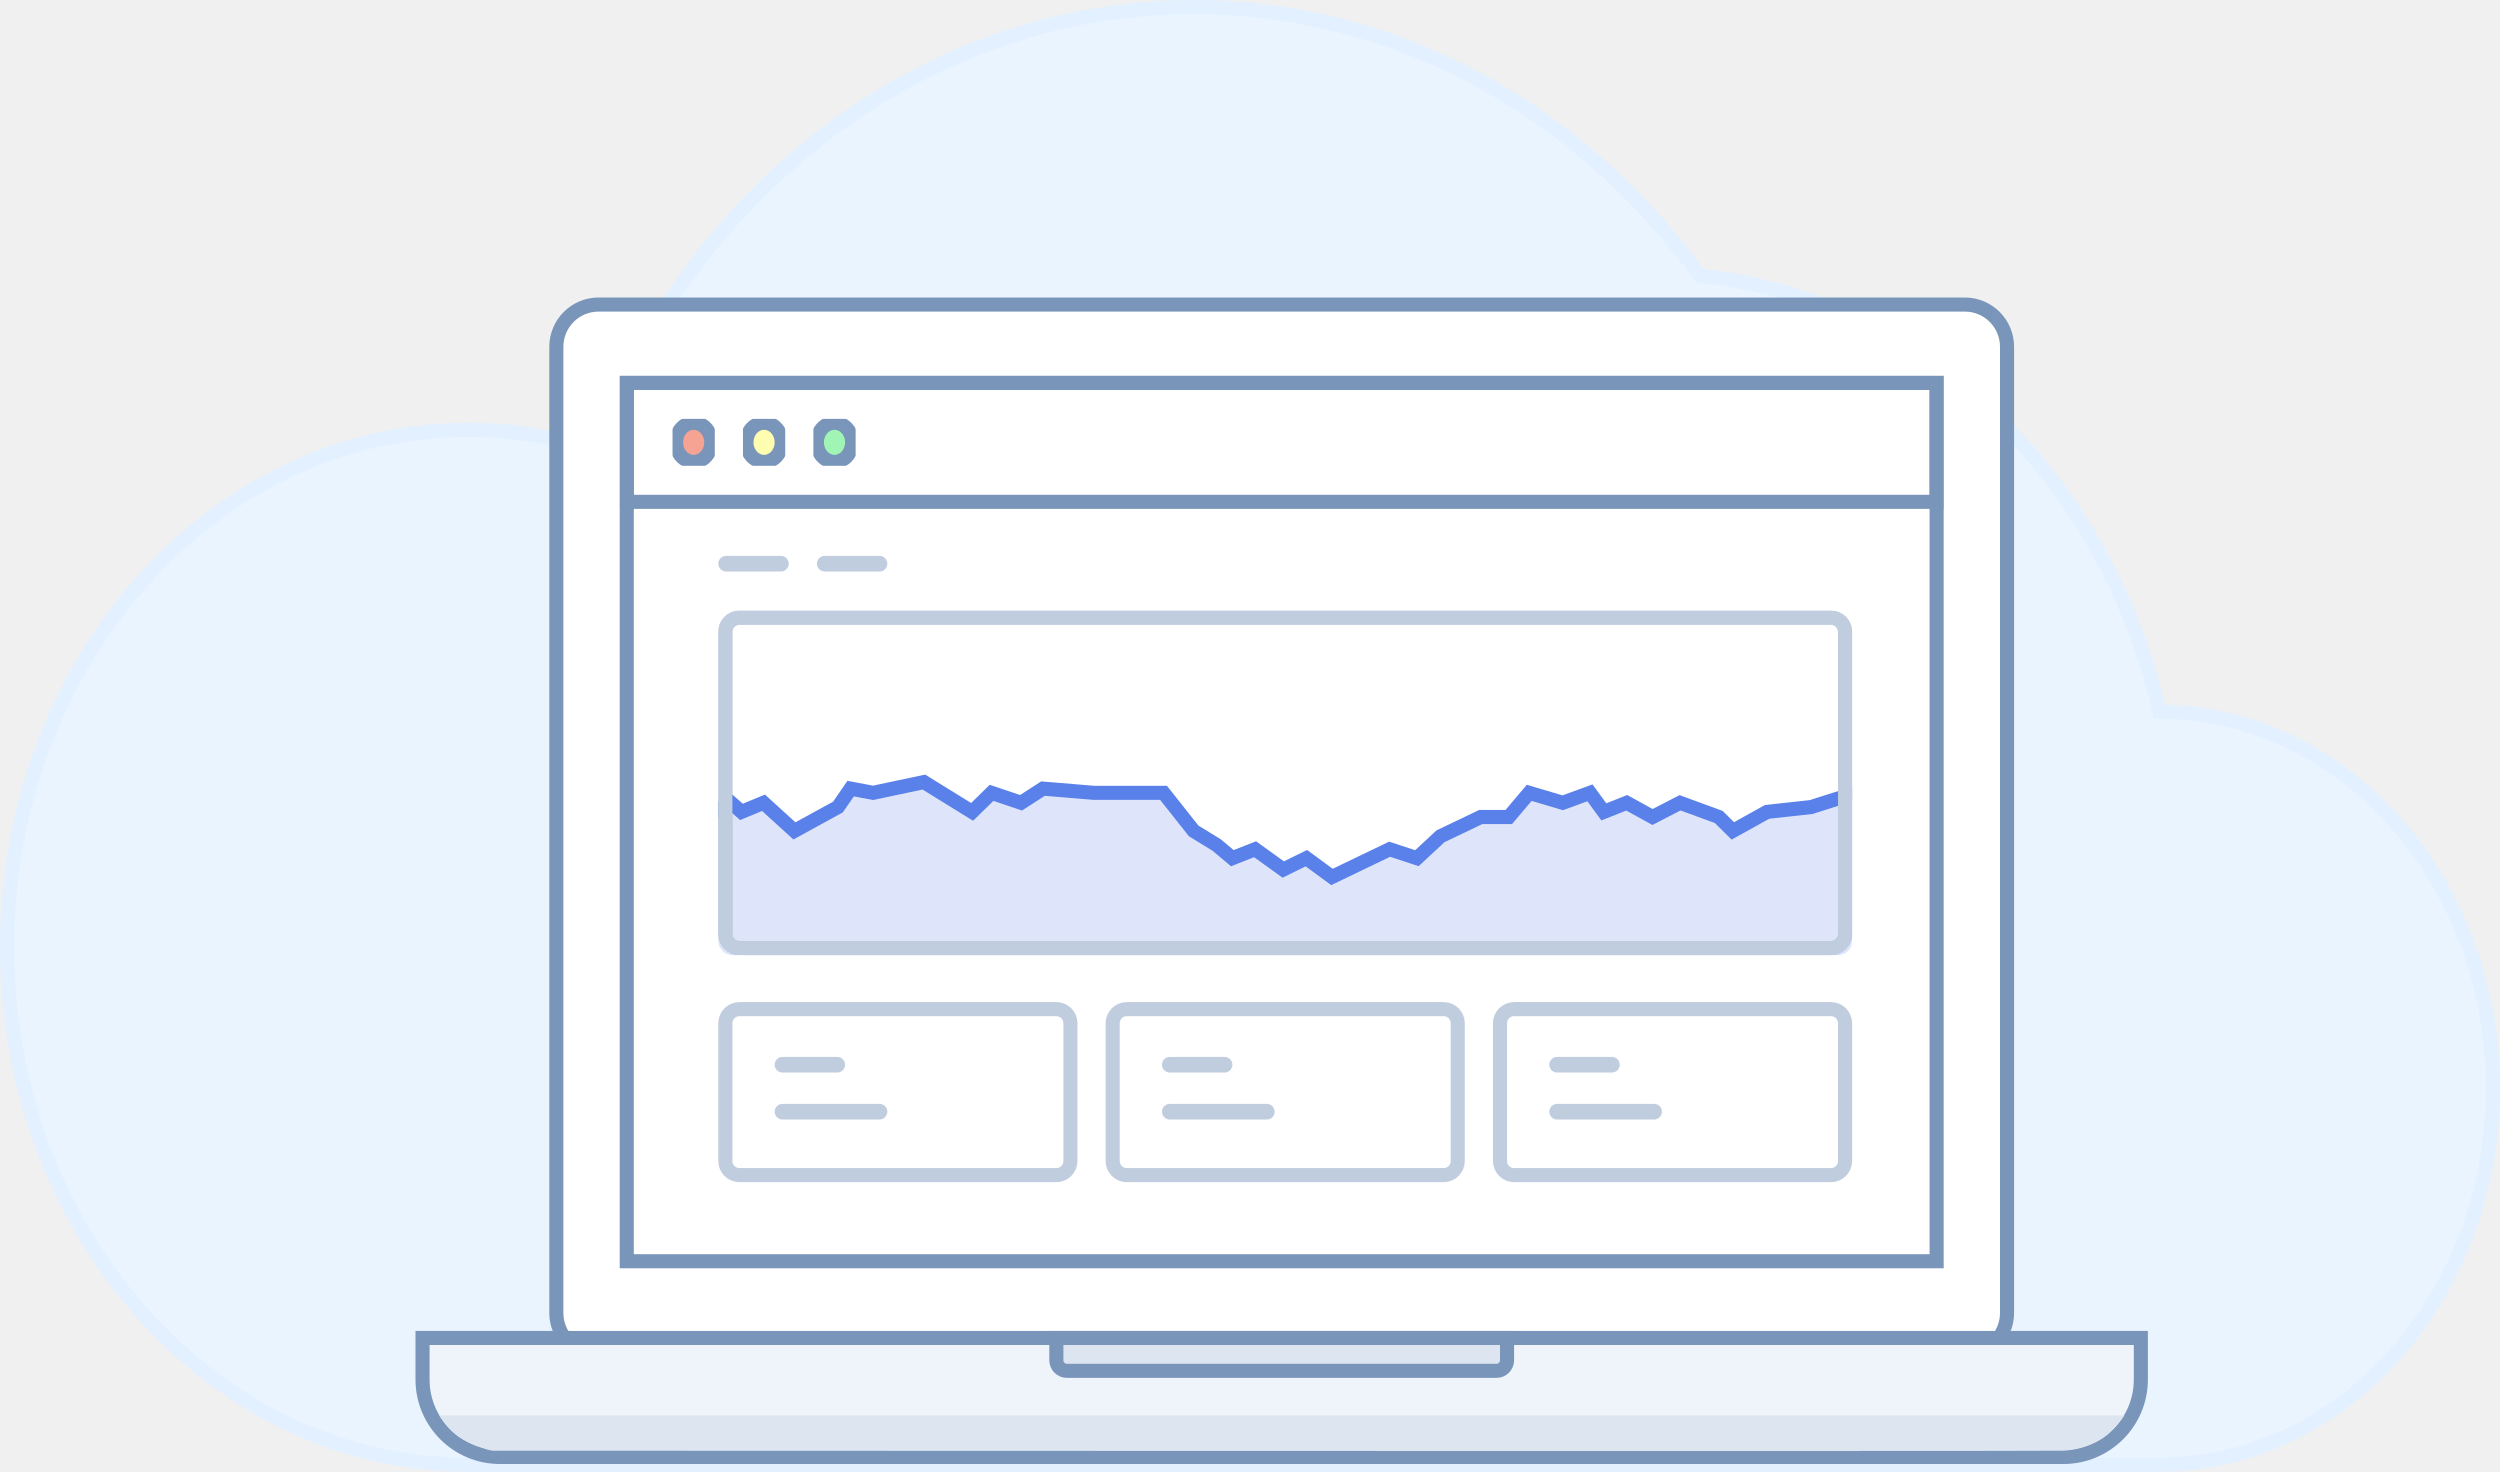
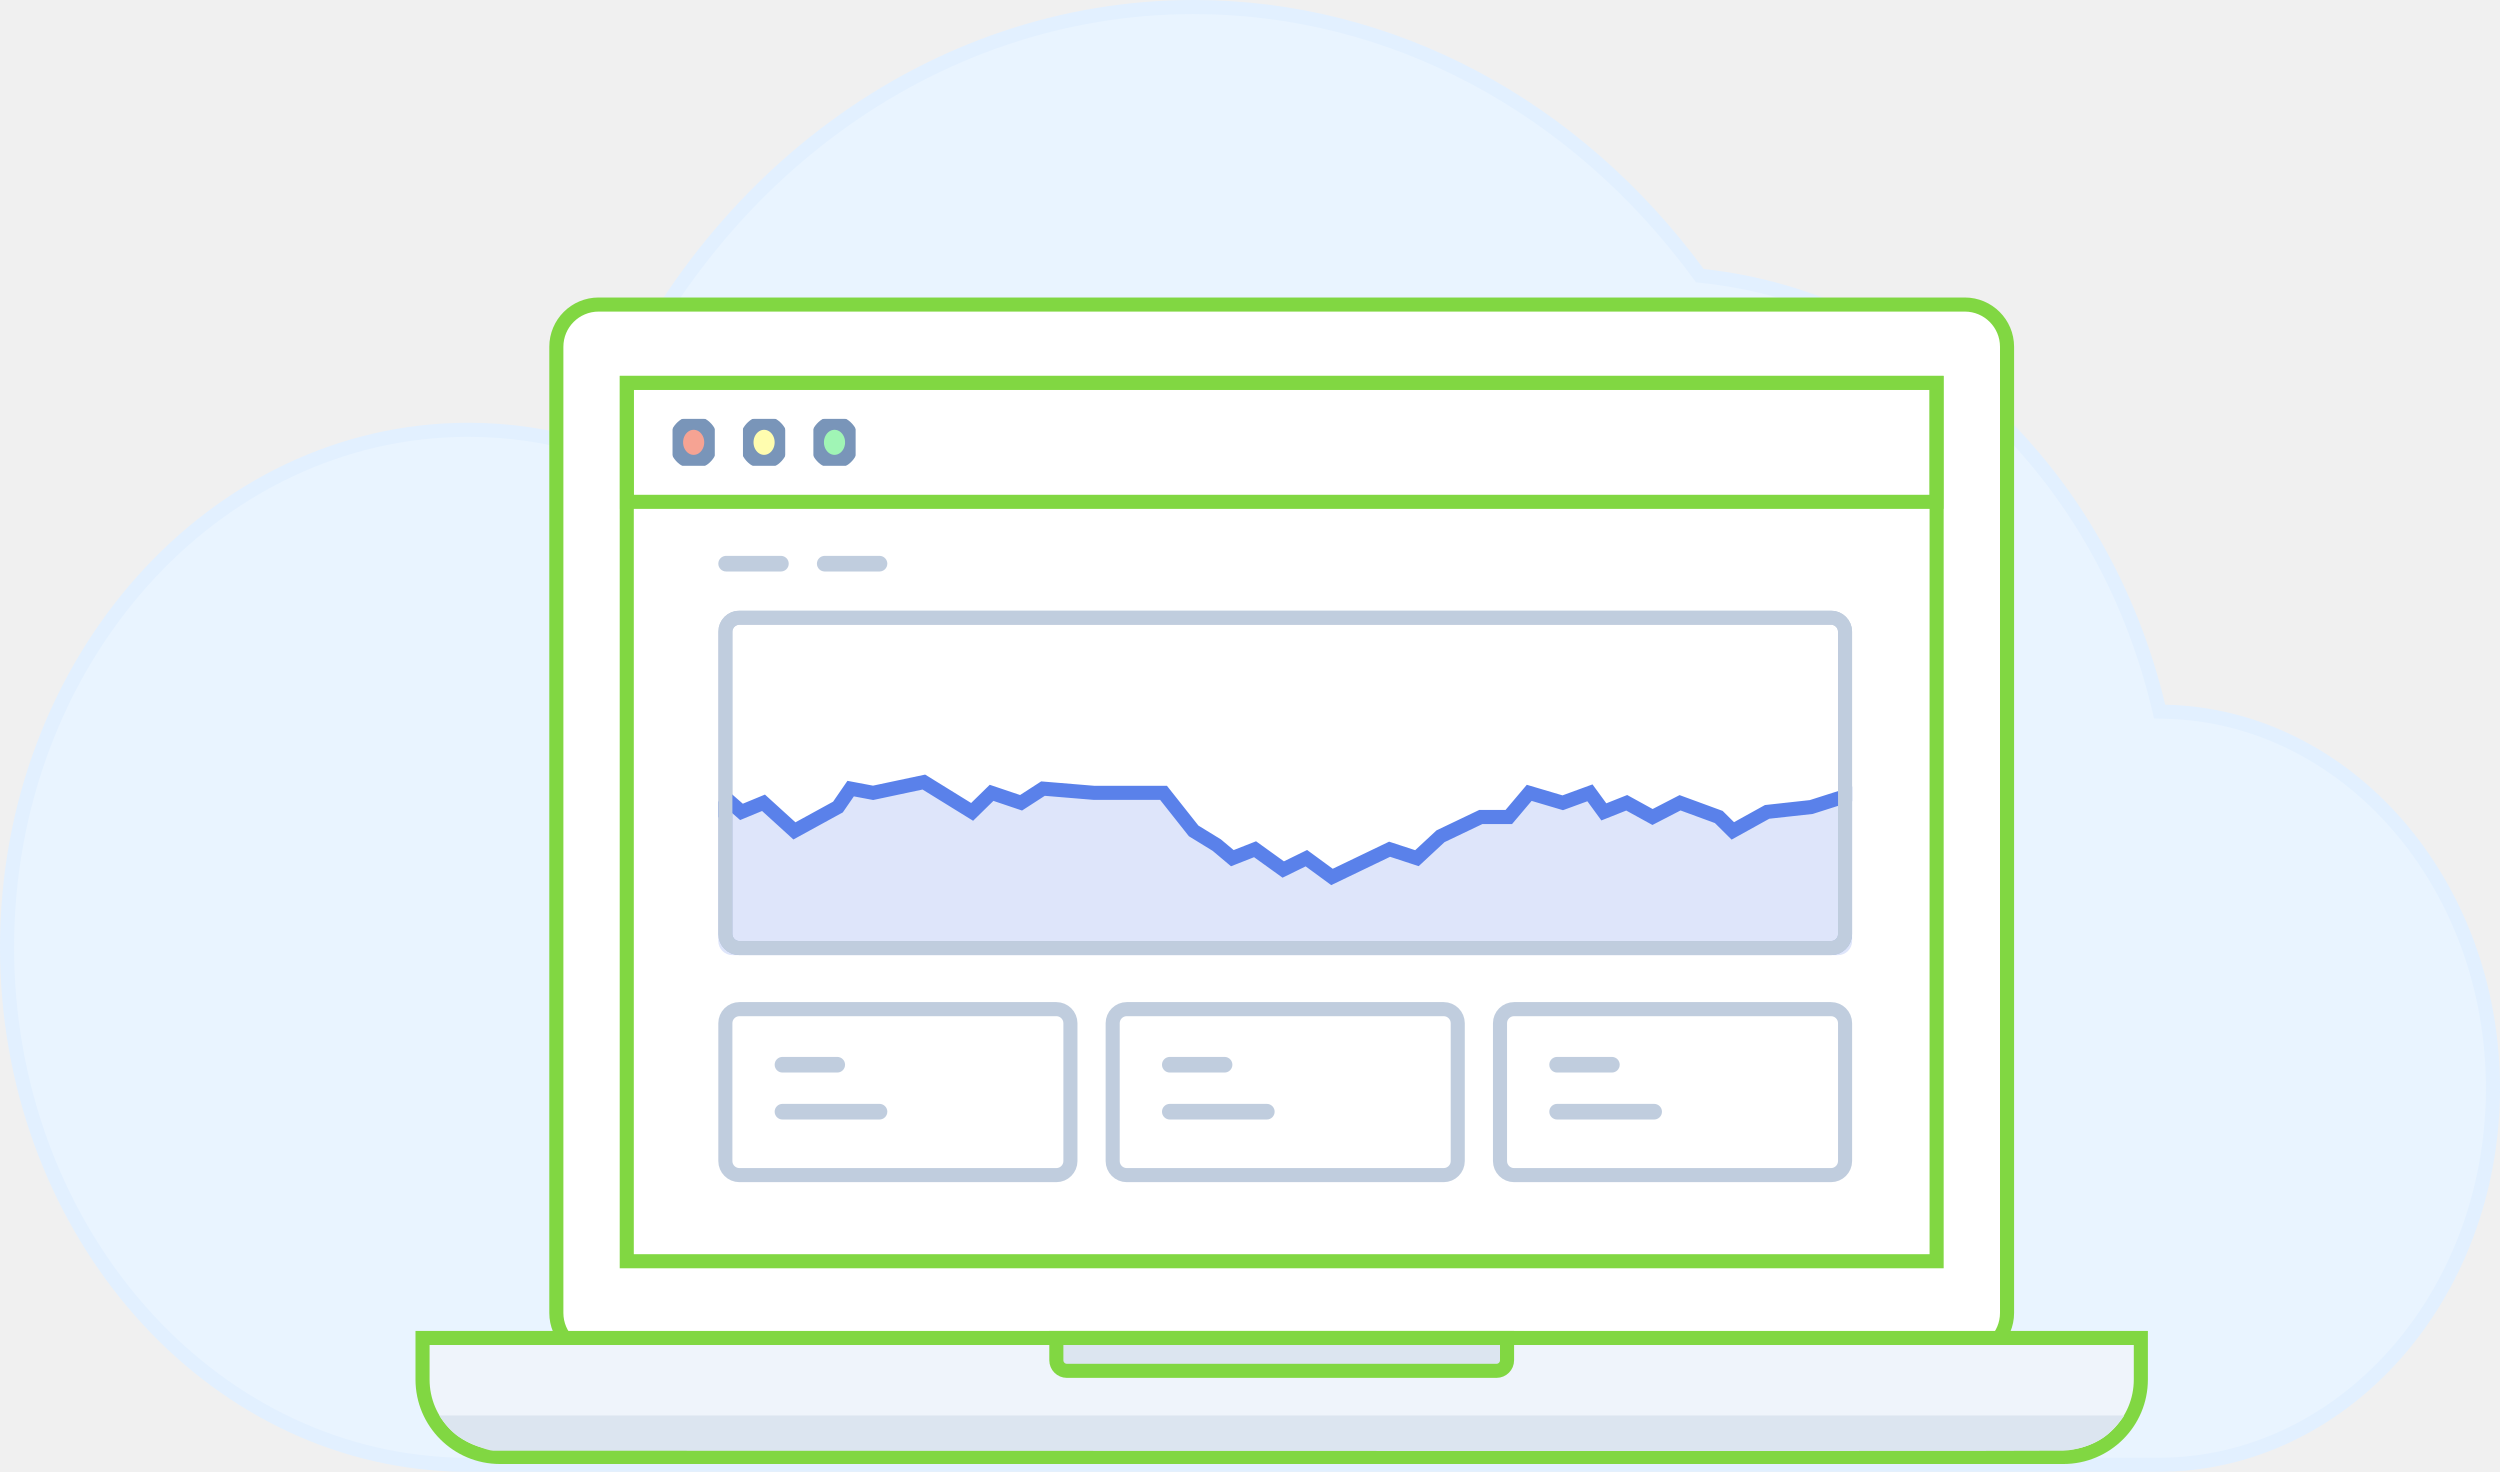
- <svg xmlns="http://www.w3.org/2000/svg" xmlns:xlink="http://www.w3.org/1999/xlink" width="355px" height="209px" viewBox="0 0 355 209" version="1.1">
-   <defs>
+ <svg xmlns="http://www.w3.org/2000/svg" xmlns:xlink="http://www.w3.org/1999/xlink" width="355px" height="209px" viewBox="0 0 355 209" version="1.1" id="svg163">
+   <defs id="defs15">
    <polygon id="path-1" points="0 0 188 0 188 126.734 0 126.734" />
    <rect id="path-3" x="0" y="0" width="161" height="48.915" rx="2" />
    <polygon id="path-5" points="0 0 403 0 403 66.702 0 66.702" />
    <polygon id="path-7" points="0 0 403 0 403 66.702 0 66.702" />
    <polygon id="path-9" points="0 0 403 0 403 66.702 0 66.702" />
    <polygon id="path-11" points="0 0 403 0 403 66.702 0 66.702" />
    <polygon id="path-13" points="0 0 188 0 188 18.899 0 18.899" />
    <polygon id="path-15" points="0 0 188 0 188 18.899 0 18.899" />
    <polygon id="path-17" points="0 0 188 0 188 18.899 0 18.899" />
  </defs>
  <g id="Page-1" stroke="none" stroke-width="1" fill="none" fill-rule="evenodd">
    <g id="komp" transform="translate(1, 1)">
      <path d="M304.868,206.996 L304.897,206.996 C305.097,206.999 305.299,207 305.5,207 C331.706,207 353,183.083 353,153.527 C353,124.364 332.248,100.627 306.438,100.063 L305.668,100.047 L305.488,99.297 C297.529,66.092 271.732,41.547 240.817,38.193 L240.379,38.145 L240.119,37.791 C222.649,14.036 196.603,0 168.5,0 C131.342,0 98.22,24.618 83.64,61.914 L83.304,62.772 L82.422,62.508 C76.932,60.864 71.231,60.03 65.5,60.032 C29.352,60.032 0,92.908 0,133.516 C0,172.566 27.221,204.71 61.792,206.884 C62.751,206.961 63.716,207 64.686,207 L304.314,207 C304.499,207 304.684,206.999 304.868,206.996 Z" id="Shape" stroke="#E2F0FF" stroke-width="2" fill="#E9F4FF" fill-rule="nonzero" />
-       <rect id="Rectangle-path" stroke="#7995B9" stroke-width="2" fill="#FFFFFF" fill-rule="nonzero" x="78" y="42.245" width="206" height="149.191" rx="6" />
-       <g id="Group" transform="translate(87, 52.362)">
-         <polygon id="Shape" stroke="#7995B9" stroke-width="2" points="1 1 187 1 187 125.734 1 125.734" />
-         <g id="Clipped">
+       <rect id="Rectangle-path" stroke="#7995B9" stroke-width="2" fill="#FFFFFF" fill-rule="nonzero" x="78" y="42.245" width="206" height="149.191" rx="6" style="stroke:#81d742;stroke-opacity:1" />
+       <g id="g153" transform="translate(87, 52.362)">
+         <polygon id="polygon19" stroke="#7995B9" stroke-width="2" points="1 1 187 1 187 125.734 1 125.734" style="stroke:#81d742;stroke-opacity:1" />
+         <g id="g151">
          <mask id="mask-2" fill="white">
-             <use xlink:href="#path-1" />
+             <use xlink:href="#path-1" id="use21" />
          </mask>
          <g id="a" />
-           <g id="Group" mask="url(#mask-2)">
-             <g transform="translate(14, 33.351)">
-               <rect id="Rectangle-path" stroke="#C0CDDE" stroke-width="2" x="1" y="1" width="159" height="46.915" rx="2" />
-               <g id="Clipped">
+           <g id="g149" mask="url(#mask-2)">
+             <g transform="translate(14, 33.351)" id="g96">
+               <rect id="rect25" stroke="#C0CDDE" stroke-width="2" x="1" y="1" width="159" height="46.915" rx="2" />
+               <g id="g94">
                <mask id="mask-4" fill="white">
-                   <use xlink:href="#path-3" />
+                   <use xlink:href="#path-3" id="use27" />
                </mask>
                <g id="c" />
-                 <g id="Group" mask="url(#mask-4)">
-                   <g transform="translate(-168, 0.223)">
+                 <g id="g92" mask="url(#mask-4)">
+                   <g transform="translate(-168, 0.223)" id="g90">
                    <g id="Clipped" stroke="none" stroke-width="1" fill-rule="evenodd" transform="translate(0, 2)">
                      <mask id="mask-6" fill="white">
-                         <use xlink:href="#path-5" />
+                         <use xlink:href="#path-5" id="use31" />
                      </mask>
                      <g id="e" />
                      <g id="Group" mask="url(#mask-6)" fill-rule="nonzero">
-                         <g transform="translate(166, 86.601)" id="Rectangle-path">
-                           <rect stroke="#C0CDDE" stroke-width="2" fill="#FFFFFF" x="0" y="0" width="49" height="23.569" rx="2" />
-                           <rect stroke="none" fill="#829CBE" opacity="0.5" x="7" y="6.782" width="10" height="2.223" rx="1.111" />
-                           <rect stroke="none" fill="#829CBE" opacity="0.5" x="7" y="13.452" width="16" height="2.223" rx="1.111" />
+                         <g transform="translate(166, 86.601)" id="g41">
+                           <rect stroke="#C0CDDE" stroke-width="2" fill="#FFFFFF" x="0" y="0" width="49" height="23.569" rx="2" id="rect35" />
+                           <rect stroke="none" fill="#829CBE" opacity="0.5" x="7" y="6.782" width="10" height="2.223" rx="1.111" id="rect37" />
+                           <rect stroke="none" fill="#829CBE" opacity="0.5" x="7" y="13.452" width="16" height="2.223" rx="1.111" id="rect39" />
                        </g>
                      </g>
                    </g>
-                     <g id="Clipped" stroke="none" stroke-width="1" fill-rule="evenodd" transform="translate(0, 2)">
+                     <g id="g60" stroke="none" stroke-width="1" fill-rule="evenodd" transform="translate(0, 2)">
                      <mask id="mask-8" fill="white">
-                         <use xlink:href="#path-7" />
+                         <use xlink:href="#path-7" id="use45" />
                      </mask>
-                       <g id="e" />
-                       <g id="Group" mask="url(#mask-8)" fill-rule="nonzero">
-                         <g transform="translate(282, 86.601)" id="Rectangle-path">
-                           <rect stroke="#C0CDDE" stroke-width="2" fill="#FFFFFF" x="0" y="0" width="49" height="23.569" rx="2" />
-                           <rect stroke="none" fill="#829CBE" opacity="0.5" x="7" y="6.782" width="10" height="2.223" rx="1.111" />
-                           <rect stroke="none" fill="#829CBE" opacity="0.5" x="7" y="13.452" width="16" height="2.223" rx="1.111" />
+                       <g id="g48" />
+                       <g id="g58" mask="url(#mask-8)" fill-rule="nonzero">
+                         <g transform="translate(282, 86.601)" id="g56">
+                           <rect stroke="#C0CDDE" stroke-width="2" fill="#FFFFFF" x="0" y="0" width="49" height="23.569" rx="2" id="rect50" />
+                           <rect stroke="none" fill="#829CBE" opacity="0.5" x="7" y="6.782" width="10" height="2.223" rx="1.111" id="rect52" />
+                           <rect stroke="none" fill="#829CBE" opacity="0.5" x="7" y="13.452" width="16" height="2.223" rx="1.111" id="rect54" />
                        </g>
                      </g>
                    </g>
-                     <g id="Clipped" stroke="none" stroke-width="1" fill-rule="evenodd" transform="translate(0, 2)">
+                     <g id="g77" stroke="none" stroke-width="1" fill-rule="evenodd" transform="translate(0, 2)">
                      <mask id="mask-10" fill="white">
-                         <use xlink:href="#path-9" />
+                         <use xlink:href="#path-9" id="use62" />
                      </mask>
-                       <g id="e" />
-                       <g id="Group" mask="url(#mask-10)" fill-rule="nonzero">
-                         <g transform="translate(224, 86.601)" id="Rectangle-path">
-                           <rect stroke="#C0CDDE" stroke-width="2" fill="#FFFFFF" x="0" y="0" width="49" height="23.569" rx="2" />
-                           <rect stroke="none" fill="#829CBE" opacity="0.5" x="7" y="6.782" width="10" height="2.223" rx="1.111" />
-                           <rect stroke="none" fill="#829CBE" opacity="0.5" x="7" y="13.452" width="16" height="2.223" rx="1.111" />
+                       <g id="g65" />
+                       <g id="g75" mask="url(#mask-10)" fill-rule="nonzero">
+                         <g transform="translate(224, 86.601)" id="g73">
+                           <rect stroke="#C0CDDE" stroke-width="2" fill="#FFFFFF" x="0" y="0" width="49" height="23.569" rx="2" id="rect67" />
+                           <rect stroke="none" fill="#829CBE" opacity="0.5" x="7" y="6.782" width="10" height="2.223" rx="1.111" id="rect69" />
+                           <rect stroke="none" fill="#829CBE" opacity="0.5" x="7" y="13.452" width="16" height="2.223" rx="1.111" id="rect71" />
                        </g>
                      </g>
                    </g>
-                     <g id="Clipped" stroke="none" stroke-width="1" fill-rule="evenodd" transform="translate(0, 2)">
+                     <g id="g86" stroke="none" stroke-width="1" fill-rule="evenodd" transform="translate(0, 2)">
                      <mask id="mask-12" fill="white">
-                         <use xlink:href="#path-11" />
+                         <use xlink:href="#path-11" id="use79" />
                      </mask>
-                       <g id="e" />
-                       <polygon id="Shape" stroke="#5A81EA" stroke-width="2" fill-opacity="0.2" fill="#5A81EA" fill-rule="nonzero" mask="url(#mask-12)" points="162.528 23.646 167.338 26.352 169.812 25.059 171.29 26.352 174.419 25.059 178.806 29.052 184.99 25.663 186.792 23.046 189.977 23.646 197.187 22.117 204.041 26.352 206.804 23.646 210.991 25.059 214.104 23.046 221.335 23.646 231.221 23.646 235.497 29.052 238.777 31.066 240.991 32.925 244.218 31.655 248.22 34.535 251.506 32.925 255.141 35.589 263.323 31.655 267.203 32.925 270.55 29.815 276.277 27.077 280.251 27.077 283.148 23.647 287.911 25.059 291.771 23.646 293.746 26.352 296.993 25.059 300.66 27.077 304.567 25.059 310.067 27.077 312.057 29.052 316.929 26.352 323.191 25.663 331.403 23.046 333.947 23.646 333.947 49.484 162.527 49.484" />
+                       <g id="g82" />
+                       <polygon id="polygon84" stroke="#5A81EA" stroke-width="2" fill-opacity="0.2" fill="#5A81EA" fill-rule="nonzero" mask="url(#mask-12)" points="162.528 23.646 167.338 26.352 169.812 25.059 171.29 26.352 174.419 25.059 178.806 29.052 184.99 25.663 186.792 23.046 189.977 23.646 197.187 22.117 204.041 26.352 206.804 23.646 210.991 25.059 214.104 23.046 221.335 23.646 231.221 23.646 235.497 29.052 238.777 31.066 240.991 32.925 244.218 31.655 248.22 34.535 251.506 32.925 255.141 35.589 263.323 31.655 267.203 32.925 270.55 29.815 276.277 27.077 280.251 27.077 283.148 23.647 287.911 25.059 291.771 23.646 293.746 26.352 296.993 25.059 300.66 27.077 304.567 25.059 310.067 27.077 312.057 29.052 316.929 26.352 323.191 25.663 331.403 23.046 333.947 23.646 333.947 49.484 162.527 49.484" />
                    </g>
-                     <rect id="Rectangle-path" stroke="#C0CDDE" stroke-width="2" x="169" y="0.777" width="159" height="46.915" rx="2" />
+                     <rect id="rect88" stroke="#C0CDDE" stroke-width="2" x="169" y="0.777" width="159" height="46.915" rx="2" />
                  </g>
                </g>
              </g>
            </g>
-             <polygon id="Shape" stroke="#7995B9" stroke-width="2" points="1 1 187 1 187 17.899 1 17.899" />
-             <g id="Clipped">
+             <polygon id="polygon98" stroke="#7995B9" stroke-width="2" points="1 1 187 1 187 17.899 1 17.899" style="stroke:#81d742;stroke-opacity:1" />
+             <g id="g105">
              <mask id="mask-14" fill="white">
-                 <use xlink:href="#path-13" />
+                 <use xlink:href="#path-13" id="use100" />
              </mask>
              <g id="h" />
              <ellipse id="Oval" stroke="#7995B9" stroke-width="2" fill-opacity="0.5" fill="#EF4829" fill-rule="nonzero" mask="url(#mask-14)" cx="10.5" cy="9.449" rx="2.5" ry="2.779" />
            </g>
-             <g id="Clipped">
+             <g id="g114">
              <mask id="mask-16" fill="white">
-                 <use xlink:href="#path-15" />
+                 <use xlink:href="#path-15" id="use107" />
              </mask>
-               <g id="h" />
-               <ellipse id="Oval" stroke="#7995B9" stroke-width="2" fill-opacity="0.5" fill="#FFFD60" fill-rule="nonzero" mask="url(#mask-16)" cx="20.5" cy="9.449" rx="2.5" ry="2.779" />
+               <g id="g110" />
+               <ellipse id="ellipse112" stroke="#7995B9" stroke-width="2" fill-opacity="0.5" fill="#FFFD60" fill-rule="nonzero" mask="url(#mask-16)" cx="20.5" cy="9.449" rx="2.5" ry="2.779" />
            </g>
-             <g id="Clipped">
+             <g id="g123">
              <mask id="mask-18" fill="white">
-                 <use xlink:href="#path-17" />
+                 <use xlink:href="#path-17" id="use116" />
              </mask>
-               <g id="h" />
-               <ellipse id="Oval" stroke="#7995B9" stroke-width="2" fill-opacity="0.5" fill="#43ED6C" fill-rule="nonzero" mask="url(#mask-18)" cx="30.5" cy="9.449" rx="2.5" ry="2.779" />
+               <g id="g119" />
+               <ellipse id="ellipse121" stroke="#7995B9" stroke-width="2" fill-opacity="0.5" fill="#43ED6C" fill-rule="nonzero" mask="url(#mask-18)" cx="30.5" cy="9.449" rx="2.5" ry="2.779" />
            </g>
-             <rect id="Rectangle-path" fill="#829CBE" fill-rule="nonzero" opacity="0.5" x="14" y="25.569" width="10" height="2.223" rx="1.111" />
-             <rect id="Rectangle-path" fill="#829CBE" fill-rule="nonzero" opacity="0.5" x="28" y="25.569" width="10" height="2.223" rx="1.111" />
-             <g transform="translate(15, 89.936)" fill-rule="nonzero" id="Rectangle-path">
-               <rect stroke="#C0CDDE" stroke-width="2" fill="#FFFFFF" x="0" y="0" width="49" height="23.569" rx="2" />
-               <rect fill="#829CBE" opacity="0.5" x="7" y="6.782" width="10" height="2.223" rx="1.111" />
-               <rect fill="#829CBE" opacity="0.5" x="7" y="13.452" width="16" height="2.223" rx="1.111" />
-               <rect stroke="#C0CDDE" stroke-width="2" fill="#FFFFFF" x="110" y="0" width="49" height="23.569" rx="2" />
-               <rect fill="#829CBE" opacity="0.5" x="117" y="6.782" width="10" height="2.223" rx="1.111" />
-               <rect fill="#829CBE" opacity="0.5" x="117" y="13.452" width="16" height="2.223" rx="1.111" />
-               <rect stroke="#C0CDDE" stroke-width="2" fill="#FFFFFF" x="55" y="0" width="49" height="23.569" rx="2" />
-               <rect fill="#829CBE" opacity="0.5" x="62" y="6.782" width="10" height="2.223" rx="1.111" />
-               <rect fill="#829CBE" opacity="0.5" x="62" y="13.452" width="16" height="2.223" rx="1.111" />
+             <rect id="rect125" fill="#829CBE" fill-rule="nonzero" opacity="0.5" x="14" y="25.569" width="10" height="2.223" rx="1.111" />
+             <rect id="rect127" fill="#829CBE" fill-rule="nonzero" opacity="0.5" x="28" y="25.569" width="10" height="2.223" rx="1.111" />
+             <g transform="translate(15, 89.936)" fill-rule="nonzero" id="g147">
+               <rect stroke="#C0CDDE" stroke-width="2" fill="#FFFFFF" x="0" y="0" width="49" height="23.569" rx="2" id="rect129" />
+               <rect fill="#829CBE" opacity="0.5" x="7" y="6.782" width="10" height="2.223" rx="1.111" id="rect131" />
+               <rect fill="#829CBE" opacity="0.5" x="7" y="13.452" width="16" height="2.223" rx="1.111" id="rect133" />
+               <rect stroke="#C0CDDE" stroke-width="2" fill="#FFFFFF" x="110" y="0" width="49" height="23.569" rx="2" id="rect135" />
+               <rect fill="#829CBE" opacity="0.5" x="117" y="6.782" width="10" height="2.223" rx="1.111" id="rect137" />
+               <rect fill="#829CBE" opacity="0.5" x="117" y="13.452" width="16" height="2.223" rx="1.111" id="rect139" />
+               <rect stroke="#C0CDDE" stroke-width="2" fill="#FFFFFF" x="55" y="0" width="49" height="23.569" rx="2" id="rect141" />
+               <rect fill="#829CBE" opacity="0.5" x="62" y="6.782" width="10" height="2.223" rx="1.111" id="rect143" />
+               <rect fill="#829CBE" opacity="0.5" x="62" y="13.452" width="16" height="2.223" rx="1.111" id="rect145" />
            </g>
          </g>
        </g>
      </g>
      <g id="Group-2" transform="translate(59, 188)">
-         <path d="M0,0.99 L0,6.889 C0,12.964 4.925,17.889 11,17.889 L233,17.889 C239.075,17.889 244,12.964 244,6.889 L244,0.99 L0,0.99 Z" id="Shape" stroke="#7995B9" stroke-width="2" fill="#EFF4FB" />
+         <path d="M0,0.99 L0,6.889 C0,12.964 4.925,17.889 11,17.889 L233,17.889 C239.075,17.889 244,12.964 244,6.889 L244,0.99 L0,0.99 Z" id="path155" stroke="#7995B9" stroke-width="2" fill="#EFF4FB" style="stroke:#81d742;stroke-opacity:1" />
        <path d="M2.376,12 C161.831,12 241.588,12 241.646,12 C241.692,12 240.212,14.094 238.718,15.127 C237.223,16.159 234.814,16.955 233,17 C228.972,17.099 14.366,17 10,17 C9.351,17 6.564,16.011 5.096,14.993 C4.118,14.315 3.211,13.317 2.376,12 Z" id="Rectangle" fill="#DCE5F0" fill-rule="nonzero" />
      </g>
-       <path d="M149,188.99 L149,192.16 C149,192.988 149.672,193.66 150.5,193.66 L211.5,193.66 C212.328,193.66 213,192.988 213,192.16 L213,188.99 L149,188.99 Z" id="Shape" stroke="#7995B9" stroke-width="2" fill="#DCE5F0" fill-rule="nonzero" />
+       <path d="M149,188.99 L149,192.16 C149,192.988 149.672,193.66 150.5,193.66 L211.5,193.66 C212.328,193.66 213,192.988 213,192.16 L213,188.99 L149,188.99 Z" id="path159" stroke="#7995B9" stroke-width="2" fill="#DCE5F0" fill-rule="nonzero" style="stroke:#81d742;stroke-opacity:1" />
    </g>
  </g>
</svg>
